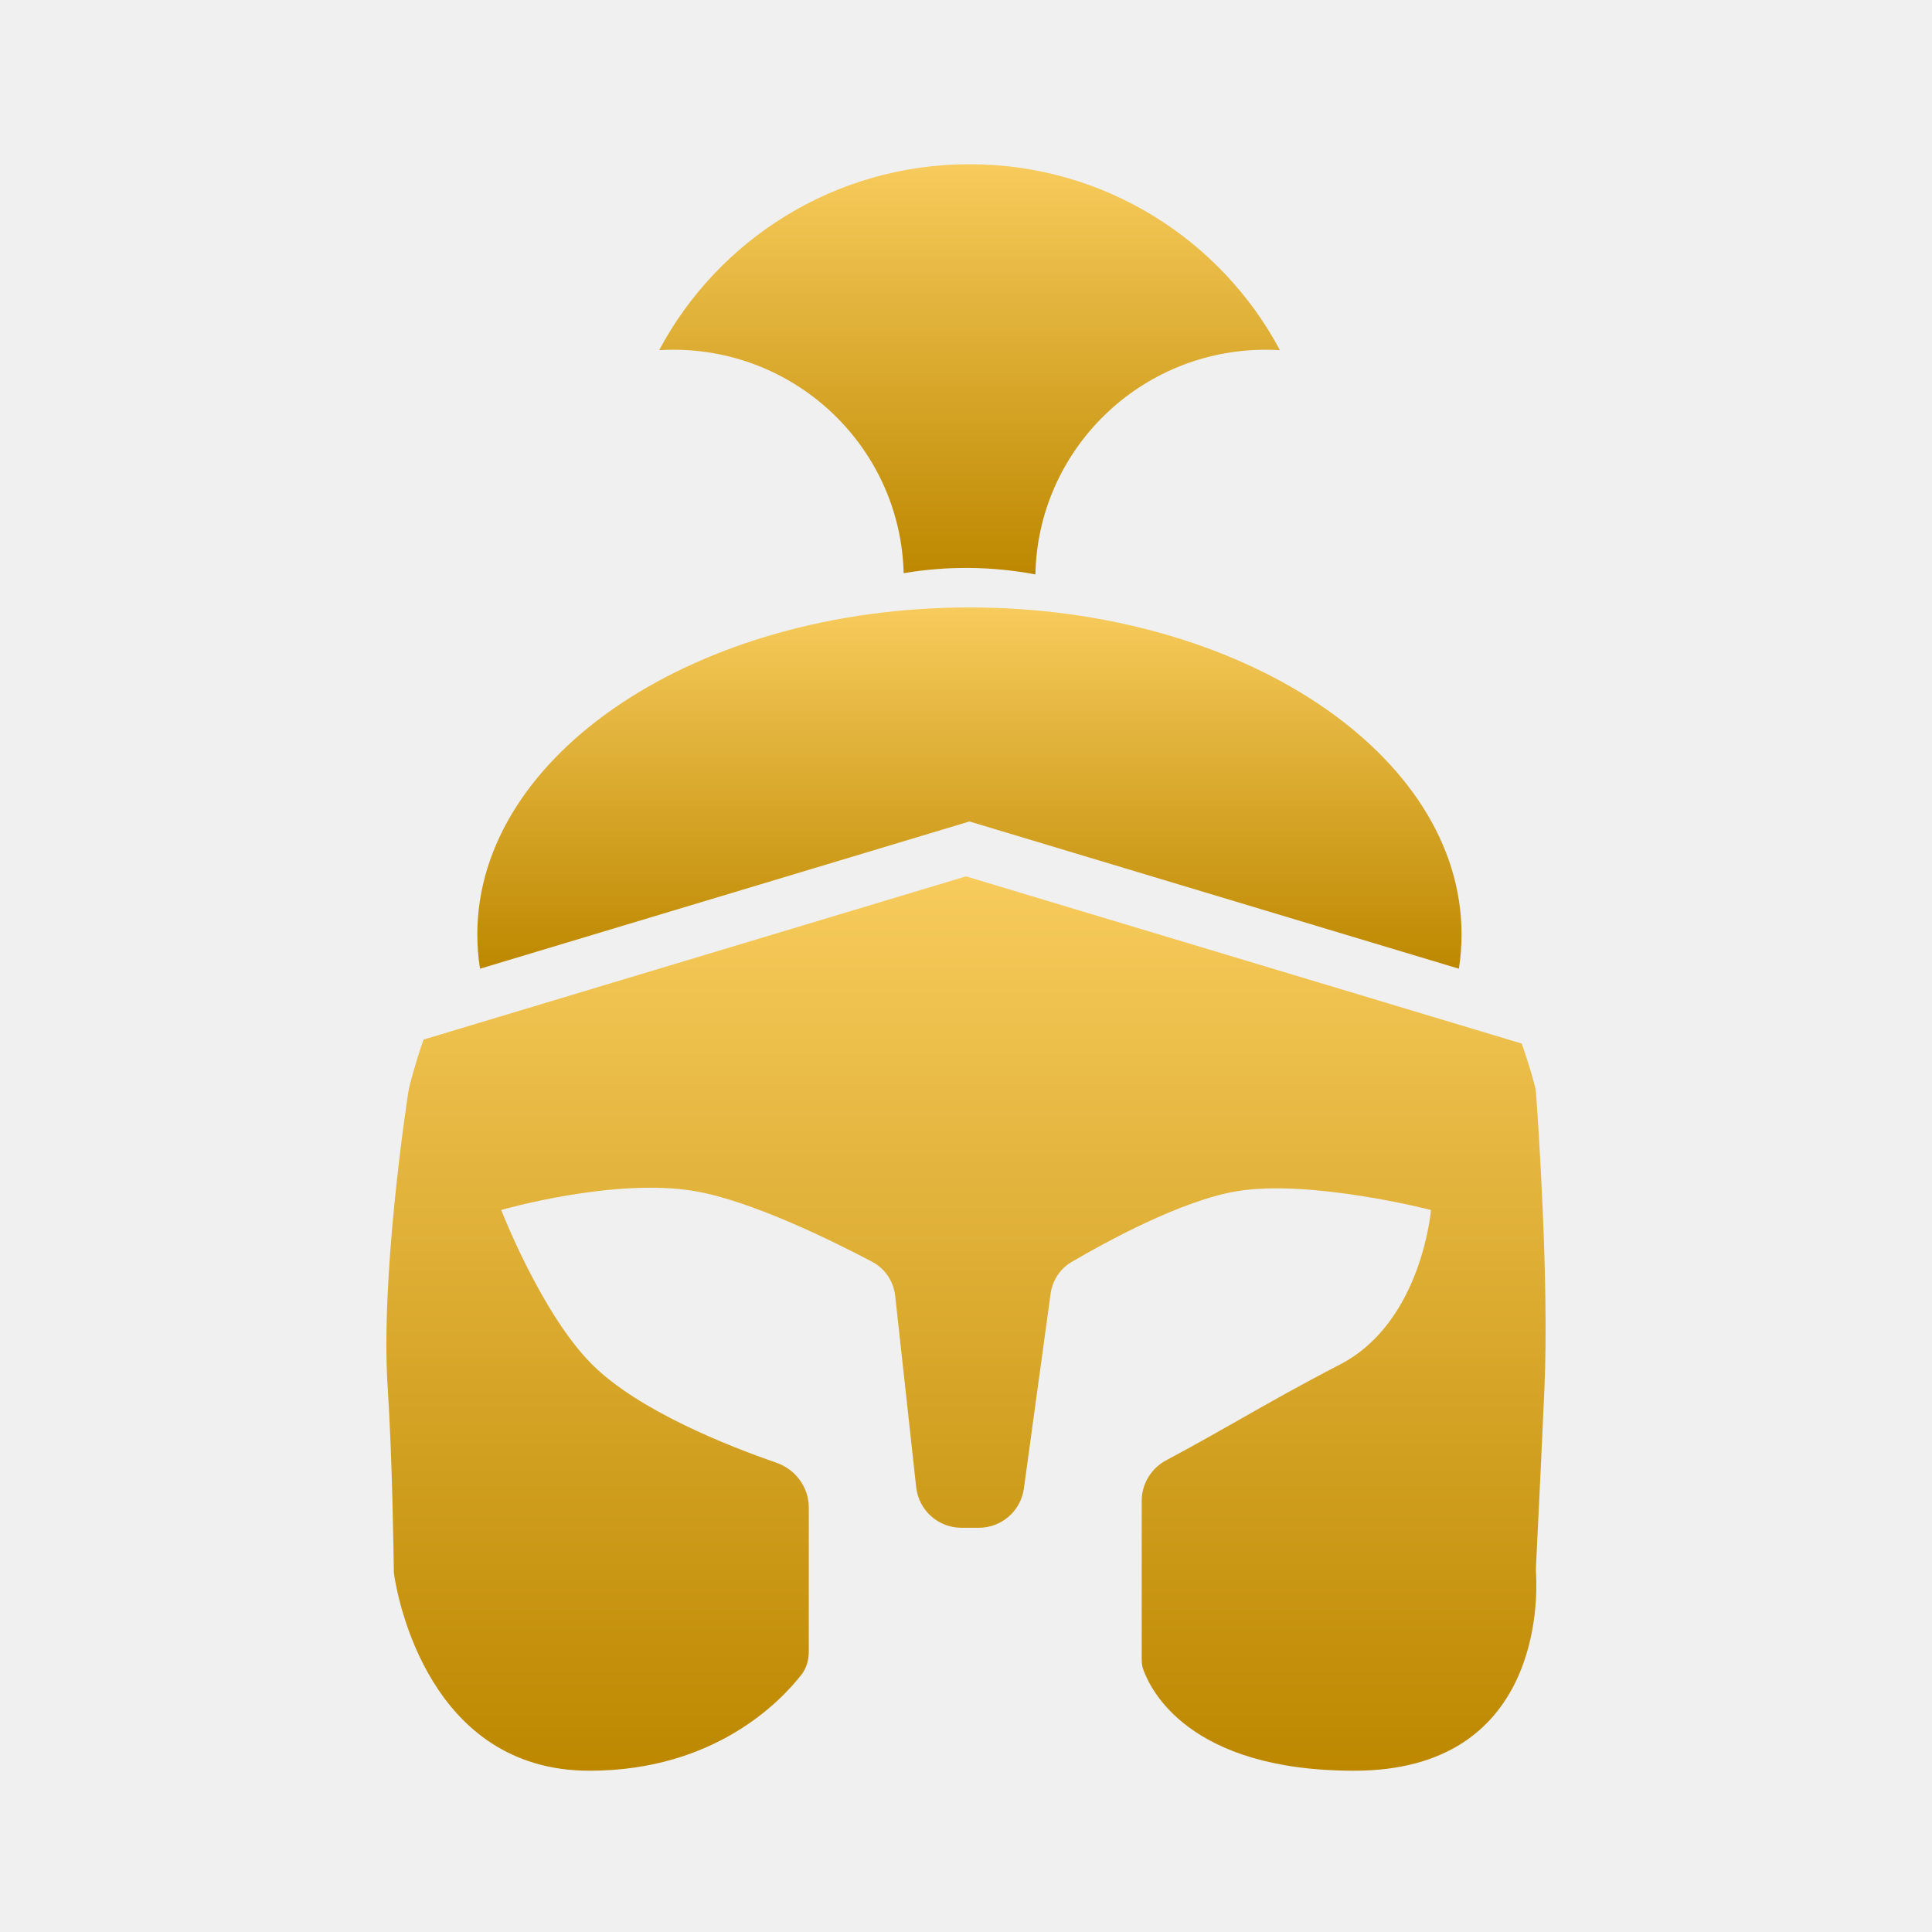
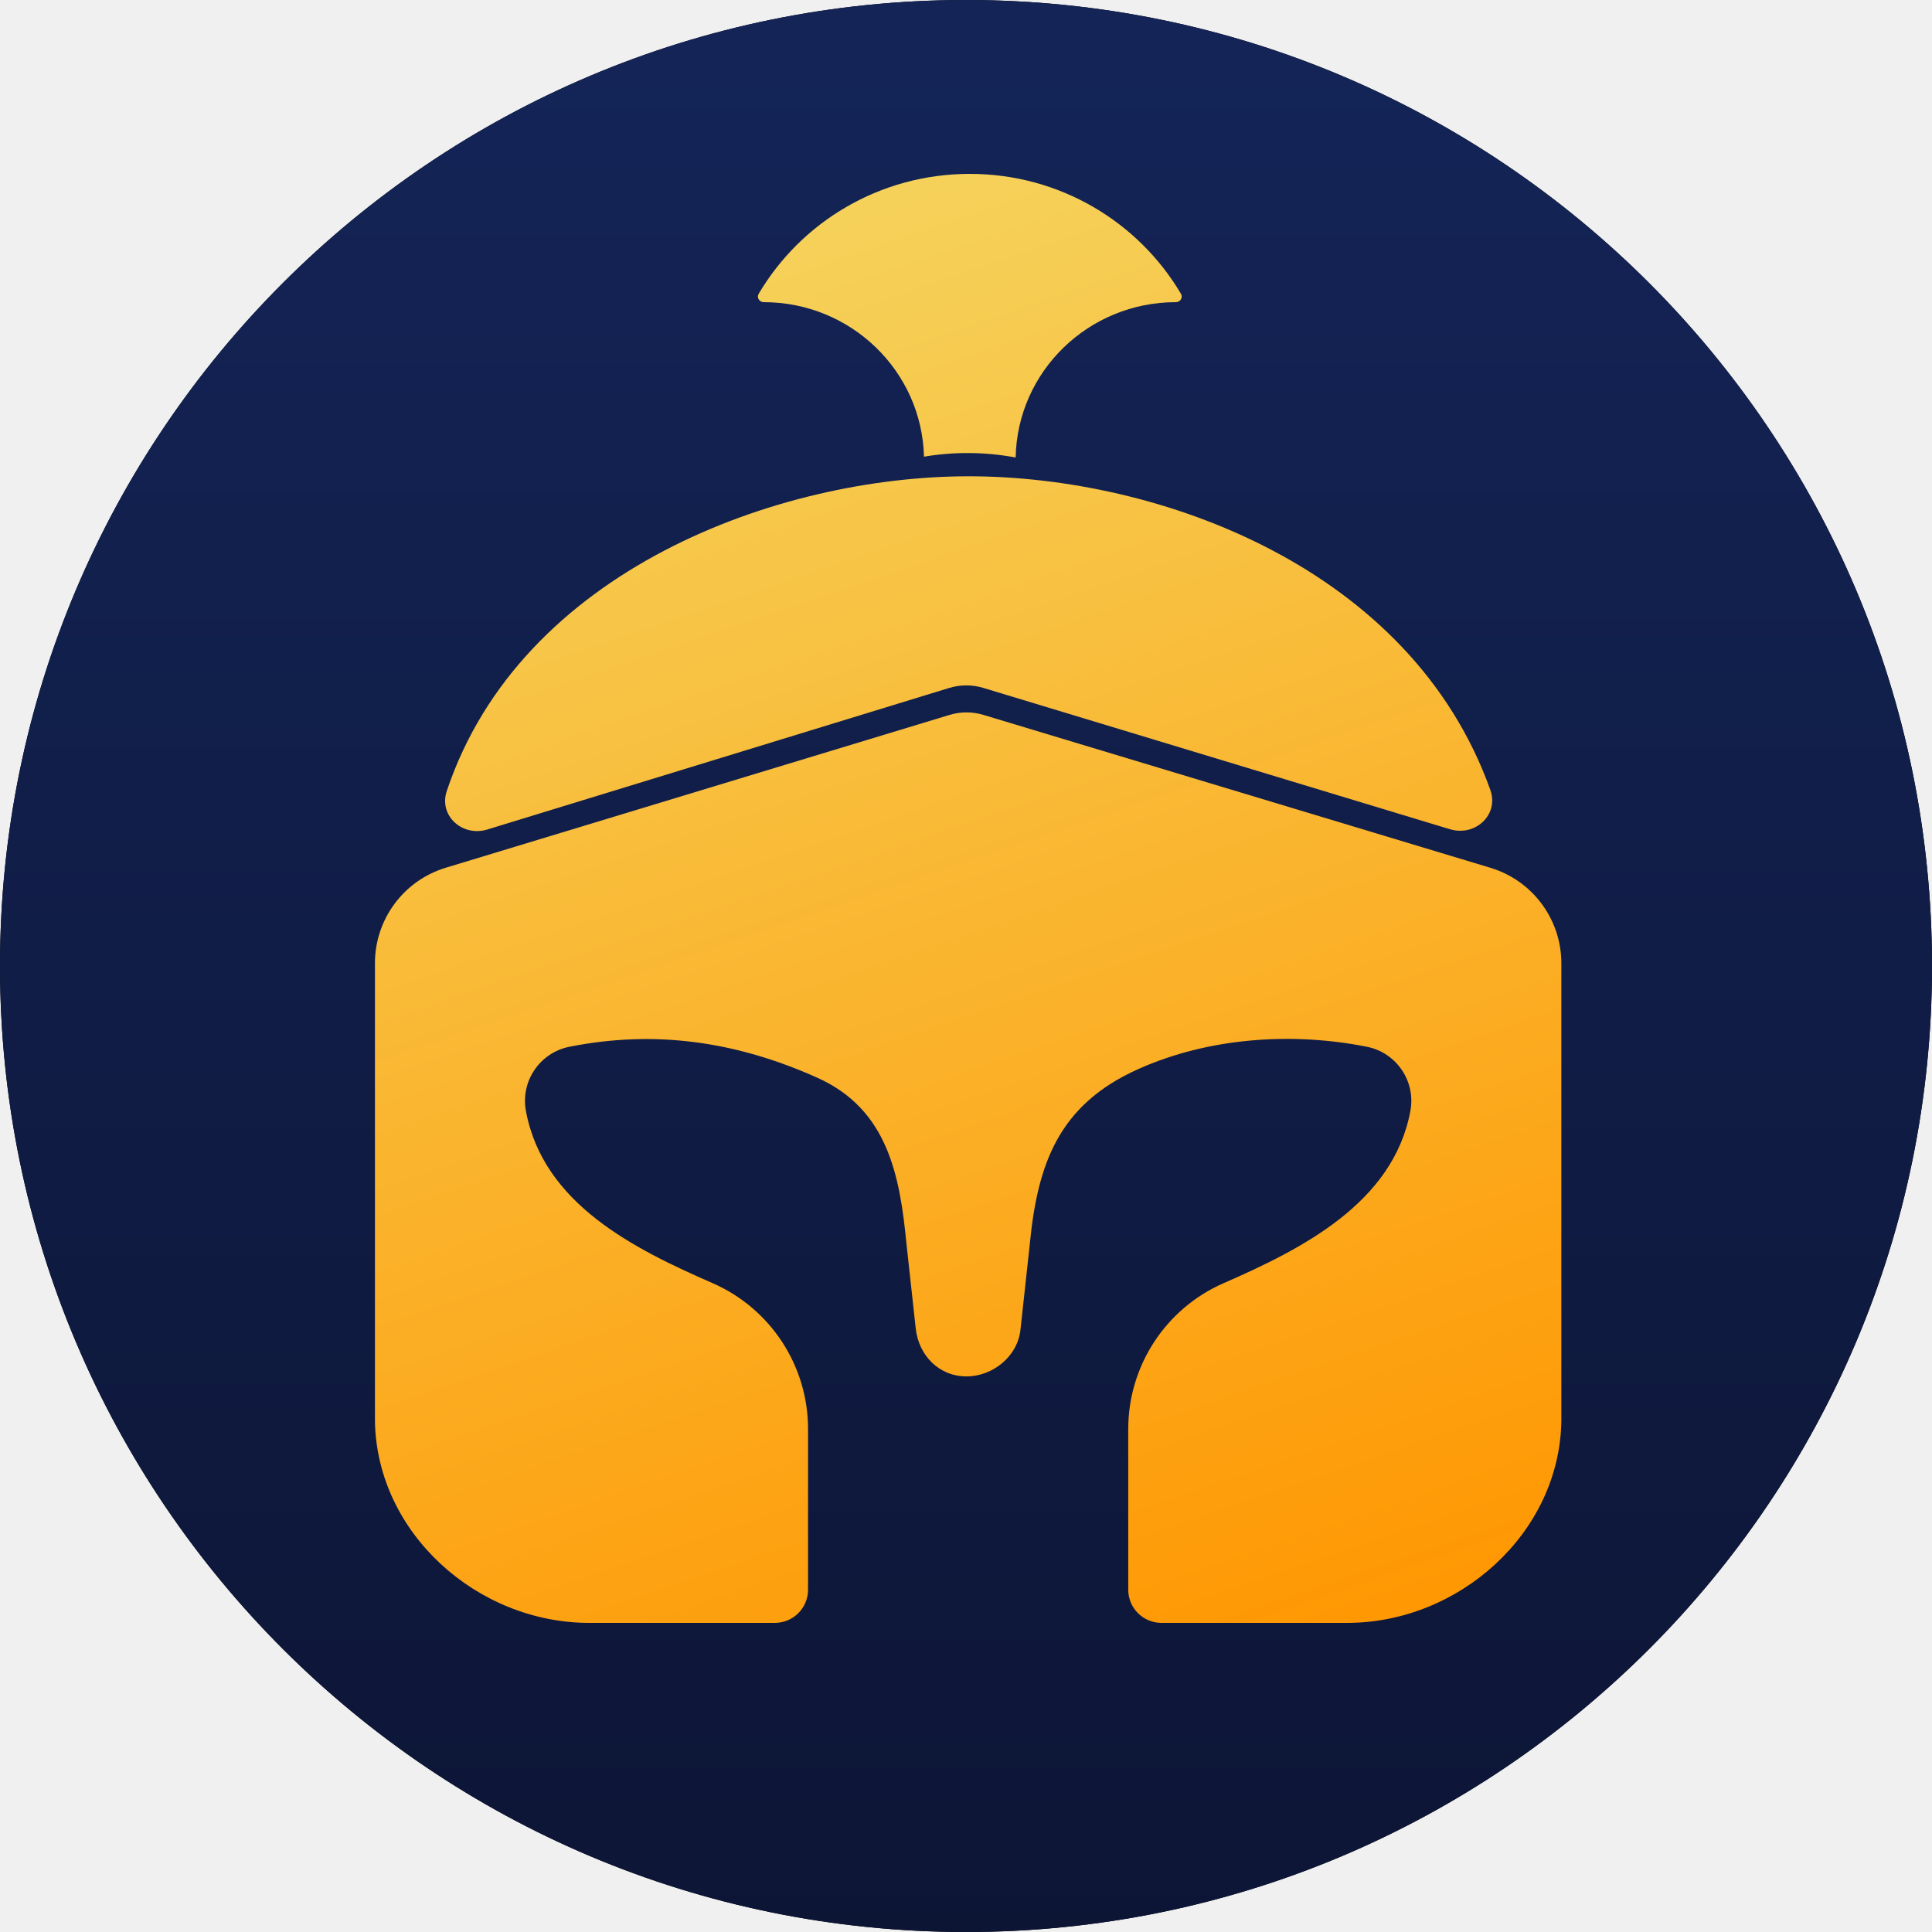
- <svg xmlns="http://www.w3.org/2000/svg" width="200" height="200" viewBox="0 0 200 200" fill="none">
-   <rect width="200" height="200" />
-   <mask id="path-1-inside-1_174_1291">
-     <path fill-rule="evenodd" clip-rule="evenodd" d="M132.499 36.25C132.012 36.22 131.522 36.205 131.028 36.205C118.014 36.205 107.435 46.576 107.185 59.464C102.728 58.626 98.109 58.562 93.546 59.336C93.229 46.508 82.677 36.205 69.705 36.205C69.212 36.205 68.722 36.22 68.235 36.25C74.334 24.8 86.435 17 100.367 17C114.299 17 126.4 24.8 132.499 36.25Z" />
-   </mask>
-   <path fill-rule="evenodd" clip-rule="evenodd" d="M132.499 36.25C132.012 36.22 131.522 36.205 131.028 36.205C118.014 36.205 107.435 46.576 107.185 59.464C102.728 58.626 98.109 58.562 93.546 59.336C93.229 46.508 82.677 36.205 69.705 36.205C69.212 36.205 68.722 36.22 68.235 36.25C74.334 24.8 86.435 17 100.367 17C114.299 17 126.4 24.8 132.499 36.25Z" fill="url(#paint0_linear_174_1291)" />
-   <path d="M132.499 36.25L132.428 37.424L134.525 37.551L133.537 35.697L132.499 36.25ZM107.185 59.464L106.968 60.62L108.334 60.877L108.361 59.487L107.185 59.464ZM93.546 59.336L92.37 59.365L92.403 60.722L93.743 60.495L93.546 59.336ZM68.235 36.25L67.197 35.697L66.209 37.551L68.306 37.424L68.235 36.25ZM131.028 37.382C131.498 37.382 131.965 37.396 132.428 37.424L132.57 35.075C132.06 35.045 131.546 35.029 131.028 35.029V37.382ZM108.361 59.487C108.598 47.244 118.651 37.382 131.028 37.382V35.029C117.377 35.029 106.271 45.909 106.009 59.441L108.361 59.487ZM93.743 60.495C98.166 59.746 102.644 59.807 106.968 60.62L107.403 58.308C102.811 57.444 98.052 57.379 93.349 58.176L93.743 60.495ZM69.705 37.382C82.042 37.382 92.069 47.179 92.37 59.365L94.722 59.307C94.389 45.836 83.311 35.029 69.705 35.029V37.382ZM68.306 37.424C68.769 37.396 69.236 37.382 69.705 37.382V35.029C69.188 35.029 68.674 35.045 68.164 35.075L68.306 37.424ZM100.367 15.823C85.985 15.823 73.493 23.876 67.197 35.697L69.274 36.803C75.175 25.723 86.884 18.177 100.367 18.177V15.823ZM133.537 35.697C127.241 23.876 114.749 15.823 100.367 15.823V18.177C113.85 18.177 125.559 25.723 131.46 36.803L133.537 35.697Z" mask="url(#path-1-inside-1_174_1291)" />
-   <path fill-rule="evenodd" clip-rule="evenodd" d="M43.845 107.617L100 90.721L157.531 108.031C158.318 110.274 158.749 111.873 158.911 112.512C158.968 112.738 158.994 112.924 159.011 113.157C159.198 115.734 160.368 132.523 159.883 143.617C159.591 150.29 159.101 160.248 159.003 162.222C158.992 162.457 158.997 162.674 159.011 162.909C159.171 165.597 159.488 183.306 140.171 183.306C123.065 183.306 119.072 174.903 118.335 172.778C118.225 172.46 118.19 172.124 118.19 171.787V155.362C118.19 153.604 119.174 151.995 120.725 151.168C123.703 149.579 126.08 148.227 128.457 146.874C131.471 145.16 134.484 143.445 138.724 141.248C147.202 136.853 148.131 125.257 148.131 125.257C148.131 125.257 135.665 122.042 128.034 123.314C122.3 124.27 114.464 128.566 110.925 130.642C109.728 131.344 108.945 132.565 108.756 133.939L105.993 154.087C105.673 156.417 103.683 158.153 101.331 158.153H99.522C97.121 158.153 95.106 156.347 94.844 153.961L92.672 134.166C92.507 132.663 91.632 131.331 90.294 130.624C86.391 128.561 77.911 124.345 71.981 123.314C63.615 121.86 51.885 125.257 51.885 125.257C51.885 125.257 56.06 136.035 61.292 141.248C66.098 146.037 75.372 149.694 80.359 151.415C82.342 152.1 83.725 153.946 83.725 156.044V170.98C83.725 171.84 83.494 172.682 82.966 173.36C80.813 176.124 73.973 183.306 61.021 183.306C44.418 183.306 41.161 165.398 40.805 163.051C40.779 162.88 40.769 162.715 40.767 162.542C40.746 160.832 40.609 150.921 40.133 143.617C39.385 132.147 42.036 114.555 42.285 112.94C42.298 112.851 42.312 112.781 42.332 112.694C42.445 112.209 42.9 110.344 43.845 107.617Z" fill="url(#paint1_linear_174_1291)" />
-   <path d="M43.845 107.617L43.675 107.053L43.388 107.14L43.289 107.424L43.845 107.617ZM100 90.721L100.169 90.158L100 90.107L99.83 90.158L100 90.721ZM157.531 108.031L158.086 107.836L157.987 107.554L157.701 107.467L157.531 108.031ZM158.911 112.512L159.481 112.367L159.481 112.367L158.911 112.512ZM159.011 113.157L159.598 113.114L159.598 113.114L159.011 113.157ZM159.883 143.617L159.295 143.591L159.295 143.591L159.883 143.617ZM159.003 162.222L158.416 162.193L158.416 162.193L159.003 162.222ZM159.011 162.909L158.424 162.944L158.424 162.944L159.011 162.909ZM118.335 172.778L118.891 172.585L118.891 172.585L118.335 172.778ZM120.725 151.168L120.448 150.649L120.448 150.649L120.725 151.168ZM128.457 146.874L128.748 147.386L128.748 147.386L128.457 146.874ZM138.724 141.248L138.994 141.77L138.994 141.77L138.724 141.248ZM148.131 125.257L148.717 125.304L148.757 124.811L148.278 124.688L148.131 125.257ZM128.034 123.314L128.131 123.894L128.131 123.894L128.034 123.314ZM110.925 130.642L110.627 130.135L110.627 130.135L110.925 130.642ZM108.756 133.939L109.339 134.019L109.339 134.019L108.756 133.939ZM105.993 154.087L106.576 154.167L106.576 154.167L105.993 154.087ZM94.844 153.961L94.259 154.025L94.259 154.025L94.844 153.961ZM92.672 134.166L92.087 134.23L92.087 134.23L92.672 134.166ZM90.294 130.624L90.02 131.144L90.02 131.144L90.294 130.624ZM71.981 123.314L71.88 123.894L71.88 123.894L71.981 123.314ZM51.885 125.257L51.721 124.692L51.104 124.871L51.336 125.47L51.885 125.257ZM61.292 141.248L60.877 141.665L60.877 141.665L61.292 141.248ZM80.359 151.415L80.166 151.971L80.166 151.971L80.359 151.415ZM82.966 173.36L82.502 172.999L82.502 172.999L82.966 173.36ZM40.805 163.051L40.224 163.139L40.224 163.139L40.805 163.051ZM40.767 162.542L41.355 162.535L41.355 162.535L40.767 162.542ZM40.133 143.617L40.719 143.579L40.719 143.579L40.133 143.617ZM42.285 112.94L42.866 113.029L42.866 113.029L42.285 112.94ZM42.332 112.694L41.759 112.561L41.759 112.561L42.332 112.694ZM44.014 108.18L100.169 91.284L99.83 90.158L43.675 107.053L44.014 108.18ZM99.83 91.284L157.362 108.594L157.701 107.467L100.169 90.158L99.83 91.284ZM159.481 112.367C159.316 111.714 158.88 110.098 158.086 107.836L156.976 108.226C157.756 110.449 158.182 112.031 158.34 112.656L159.481 112.367ZM159.598 113.114C159.579 112.855 159.548 112.634 159.481 112.367L158.34 112.656C158.387 112.842 158.409 112.994 158.424 113.199L159.598 113.114ZM160.471 143.643C160.958 132.509 159.785 115.686 159.598 113.114L158.424 113.199C158.612 115.782 159.779 132.537 159.295 143.591L160.471 143.643ZM159.591 162.251C159.688 160.277 160.179 150.318 160.471 143.643L159.295 143.591C159.003 150.262 158.513 160.218 158.416 162.193L159.591 162.251ZM159.598 162.874C159.585 162.652 159.58 162.457 159.591 162.251L158.416 162.193C158.403 162.456 158.409 162.696 158.424 162.944L159.598 162.874ZM140.171 183.894C145.093 183.894 148.808 182.765 151.602 180.994C154.394 179.222 156.228 176.833 157.424 174.372C159.806 169.472 159.68 164.25 159.598 162.874L158.424 162.944C158.502 164.256 158.614 169.232 156.366 173.858C155.247 176.16 153.547 178.367 150.972 180C148.397 181.633 144.908 182.718 140.171 182.718V183.894ZM117.779 172.97C118.177 174.117 119.42 176.86 122.767 179.313C126.115 181.768 131.519 183.894 140.171 183.894V182.718C131.717 182.718 126.571 180.643 123.462 178.364C120.352 176.085 119.23 173.563 118.891 172.585L117.779 172.97ZM117.602 171.787C117.602 172.162 117.64 172.569 117.779 172.97L118.891 172.585C118.81 172.351 118.778 172.087 118.778 171.787H117.602ZM117.602 155.362V171.787H118.778V155.362H117.602ZM120.448 150.649C118.71 151.576 117.602 153.383 117.602 155.362H118.778C118.778 153.826 119.639 152.414 121.002 151.687L120.448 150.649ZM128.166 146.363C125.789 147.715 123.418 149.064 120.448 150.649L121.002 151.687C123.988 150.094 126.371 148.738 128.748 147.386L128.166 146.363ZM138.453 140.726C134.203 142.929 131.181 144.648 128.166 146.363L128.748 147.386C131.761 145.672 134.766 143.962 138.994 141.77L138.453 140.726ZM148.131 125.257C147.545 125.21 147.545 125.21 147.545 125.21C147.545 125.21 147.545 125.21 147.545 125.21C147.545 125.21 147.545 125.21 147.545 125.211C147.545 125.212 147.544 125.213 147.544 125.215C147.544 125.22 147.543 125.227 147.542 125.237C147.541 125.257 147.538 125.287 147.533 125.328C147.525 125.409 147.512 125.531 147.491 125.689C147.451 126.004 147.383 126.463 147.276 127.028C147.061 128.159 146.687 129.713 146.056 131.398C144.788 134.782 142.508 138.624 138.453 140.726L138.994 141.77C143.417 139.478 145.841 135.325 147.157 131.811C147.818 130.048 148.207 128.428 148.431 127.248C148.544 126.657 148.615 126.175 148.658 125.839C148.68 125.671 148.694 125.54 148.704 125.449C148.708 125.404 148.712 125.368 148.714 125.344C148.715 125.332 148.716 125.323 148.716 125.316C148.717 125.313 148.717 125.31 148.717 125.308C148.717 125.307 148.717 125.306 148.717 125.306C148.717 125.305 148.717 125.305 148.717 125.305C148.717 125.304 148.717 125.304 148.131 125.257ZM128.131 123.894C131.846 123.275 136.79 123.746 140.852 124.39C142.873 124.71 144.659 125.07 145.938 125.349C146.578 125.489 147.091 125.609 147.443 125.694C147.619 125.736 147.755 125.769 147.847 125.792C147.893 125.804 147.927 125.812 147.95 125.818C147.962 125.821 147.971 125.823 147.976 125.825C147.979 125.825 147.981 125.826 147.982 125.826C147.983 125.827 147.984 125.827 147.984 125.827C147.984 125.827 147.984 125.827 147.984 125.827C147.984 125.827 147.984 125.827 148.131 125.257C148.278 124.688 148.278 124.688 148.278 124.688C148.278 124.688 148.277 124.687 148.277 124.687C148.277 124.687 148.276 124.687 148.275 124.687C148.273 124.686 148.271 124.686 148.268 124.685C148.261 124.683 148.252 124.681 148.24 124.678C148.215 124.672 148.179 124.662 148.132 124.651C148.037 124.627 147.898 124.593 147.718 124.55C147.359 124.463 146.838 124.342 146.19 124.2C144.893 123.917 143.085 123.552 141.036 123.228C136.958 122.581 131.853 122.081 127.938 122.734L128.131 123.894ZM111.222 131.149C112.983 130.117 115.81 128.534 118.905 127.091C122.01 125.644 125.344 124.359 128.131 123.894L127.938 122.734C124.99 123.225 121.54 124.566 118.408 126.025C115.267 127.488 112.406 129.091 110.627 130.135L111.222 131.149ZM109.339 134.019C109.504 132.815 110.189 131.756 111.222 131.149L110.627 130.135C109.268 130.932 108.385 132.315 108.174 133.859L109.339 134.019ZM106.576 154.167L109.339 134.019L108.174 133.859L105.41 154.007L106.576 154.167ZM101.331 158.741C103.977 158.741 106.216 156.788 106.576 154.167L105.41 154.007C105.131 156.046 103.389 157.565 101.331 157.565V158.741ZM99.522 158.741H101.331V157.565H99.522V158.741ZM94.259 154.025C94.554 156.709 96.821 158.741 99.522 158.741V157.565C97.421 157.565 95.658 155.984 95.429 153.896L94.259 154.025ZM92.087 134.23L94.259 154.025L95.429 153.896L93.257 134.102L92.087 134.23ZM90.02 131.144C91.178 131.756 91.943 132.913 92.087 134.23L93.257 134.102C93.071 132.412 92.085 130.905 90.569 130.104L90.02 131.144ZM71.88 123.894C77.704 124.906 86.103 129.074 90.02 131.144L90.569 130.104C86.678 128.047 78.118 123.784 72.082 122.734L71.88 123.894ZM51.885 125.257C52.048 125.822 52.048 125.822 52.048 125.822C52.048 125.822 52.048 125.822 52.048 125.822C52.048 125.822 52.049 125.822 52.05 125.822C52.051 125.821 52.053 125.821 52.055 125.82C52.06 125.819 52.069 125.816 52.079 125.813C52.101 125.807 52.133 125.798 52.176 125.786C52.262 125.762 52.39 125.727 52.557 125.682C52.889 125.593 53.376 125.468 53.986 125.321C55.206 125.028 56.92 124.651 58.893 124.32C62.853 123.656 67.798 123.184 71.88 123.894L72.082 122.734C67.798 121.99 62.694 122.49 58.698 123.16C56.693 123.497 54.951 123.879 53.711 124.177C53.09 124.326 52.594 124.455 52.253 124.546C52.082 124.591 51.95 124.628 51.86 124.653C51.815 124.665 51.781 124.675 51.758 124.682C51.746 124.685 51.737 124.688 51.731 124.689C51.728 124.69 51.725 124.691 51.724 124.691C51.723 124.692 51.722 124.692 51.722 124.692C51.721 124.692 51.721 124.692 51.721 124.692C51.721 124.692 51.721 124.692 51.885 125.257ZM61.707 140.831C59.161 138.294 56.844 134.367 55.151 131.032C54.309 129.371 53.628 127.872 53.158 126.789C52.924 126.247 52.742 125.81 52.619 125.508C52.557 125.358 52.511 125.241 52.479 125.162C52.464 125.123 52.452 125.093 52.444 125.073C52.44 125.064 52.437 125.056 52.436 125.051C52.435 125.049 52.434 125.047 52.434 125.046C52.433 125.046 52.433 125.045 52.433 125.045C52.433 125.045 52.433 125.045 52.433 125.045C52.433 125.045 52.433 125.045 51.885 125.257C51.336 125.47 51.336 125.47 51.336 125.47C51.336 125.47 51.336 125.47 51.336 125.47C51.336 125.471 51.337 125.472 51.337 125.472C51.337 125.474 51.338 125.476 51.339 125.479C51.342 125.484 51.345 125.492 51.349 125.503C51.357 125.524 51.37 125.556 51.386 125.597C51.419 125.679 51.467 125.799 51.529 125.953C51.655 126.261 51.84 126.706 52.079 127.257C52.556 128.357 53.246 129.878 54.102 131.564C55.805 134.921 58.191 138.989 60.877 141.665L61.707 140.831ZM80.55 150.859C78.07 150.003 74.529 148.667 71.016 146.953C67.493 145.235 64.041 143.157 61.707 140.831L60.877 141.665C63.349 144.128 66.938 146.273 70.5 148.011C74.072 149.753 77.661 151.106 80.166 151.971L80.55 150.859ZM84.314 156.044C84.314 153.682 82.758 151.621 80.55 150.859L80.166 151.971C81.925 152.578 83.137 154.21 83.137 156.044H84.314ZM84.314 170.98V156.044H83.137V170.98H84.314ZM83.43 173.722C84.054 172.92 84.314 171.943 84.314 170.98H83.137C83.137 171.737 82.933 172.444 82.502 172.999L83.43 173.722ZM61.021 183.894C74.22 183.894 81.213 176.567 83.43 173.722L82.502 172.999C80.412 175.681 73.726 182.718 61.021 182.718V183.894ZM40.224 163.139C40.406 164.342 41.324 169.497 44.319 174.367C47.328 179.258 52.46 183.894 61.021 183.894V182.718C52.979 182.718 48.181 178.4 45.321 173.75C42.448 169.079 41.56 164.107 41.387 162.963L40.224 163.139ZM40.178 162.549C40.181 162.742 40.193 162.935 40.224 163.139L41.387 162.963C41.366 162.825 41.357 162.688 41.355 162.535L40.178 162.549ZM39.545 143.655C40.021 150.942 40.158 160.838 40.178 162.549L41.355 162.535C41.334 160.826 41.197 150.9 40.719 143.579L39.545 143.655ZM41.703 112.85C41.456 114.454 38.793 132.11 39.545 143.655L40.719 143.579C39.976 132.184 42.616 114.657 42.866 113.029L41.703 112.85ZM41.759 112.561C41.735 112.664 41.719 112.748 41.703 112.85L42.866 113.029C42.878 112.954 42.888 112.899 42.905 112.827L41.759 112.561ZM43.289 107.424C42.336 110.174 41.876 112.059 41.759 112.561L42.905 112.827C43.014 112.358 43.464 110.514 44.401 107.809L43.289 107.424Z" />
-   <mask id="path-5-inside-2_174_1291">
-     <path fill-rule="evenodd" clip-rule="evenodd" d="M151.023 100.282C151.206 99.115 151.3 97.93 151.3 96.731C151.3 78.037 128.491 62.882 100.356 62.882C72.22 62.882 49.412 78.037 49.412 96.731C49.412 97.93 49.505 99.115 49.689 100.282L100.356 85.038L151.023 100.282Z" />
-   </mask>
-   <path fill-rule="evenodd" clip-rule="evenodd" d="M151.023 100.282C151.206 99.115 151.3 97.93 151.3 96.731C151.3 78.037 128.491 62.882 100.356 62.882C72.22 62.882 49.412 78.037 49.412 96.731C49.412 97.93 49.505 99.115 49.689 100.282L100.356 85.038L151.023 100.282Z" fill="url(#paint2_linear_174_1291)" />
-   <path d="M151.023 100.282L150.684 101.409L151.976 101.797L152.185 100.464L151.023 100.282ZM49.689 100.282L48.526 100.464L48.736 101.797L50.028 101.408L49.689 100.282ZM100.356 85.038L100.694 83.911L100.356 83.809L100.017 83.911L100.356 85.038ZM150.123 96.731C150.123 97.868 150.034 98.992 149.861 100.1L152.185 100.464C152.378 99.237 152.476 97.992 152.476 96.731H150.123ZM100.356 64.059C114.225 64.059 126.727 67.796 135.728 73.776C144.737 79.762 150.123 87.901 150.123 96.731H152.476C152.476 86.866 146.459 78.081 137.03 71.816C127.592 65.546 114.623 61.706 100.356 61.706V64.059ZM50.588 96.731C50.588 87.901 55.975 79.762 64.984 73.776C73.985 67.796 86.487 64.059 100.356 64.059V61.706C86.089 61.706 73.119 65.546 63.682 71.816C54.253 78.081 48.235 86.866 48.235 96.731H50.588ZM50.851 100.099C50.677 98.992 50.588 97.868 50.588 96.731H48.235C48.235 97.992 48.334 99.237 48.526 100.464L50.851 100.099ZM50.028 101.408L100.694 86.164L100.017 83.911L49.35 99.155L50.028 101.408ZM100.017 86.164L150.684 101.409L151.362 99.155L100.694 83.911L100.017 86.164Z" mask="url(#path-5-inside-2_174_1291)" />
+ <svg xmlns="http://www.w3.org/2000/svg" width="40" height="40" viewBox="0 0 40 40" fill="none">
+   <g clip-path="url(#clip0_1242_53309)">
+     <path d="M0 20C0 8.954 8.954 0 20 0V0C31.046 0 40 8.954 40 20V20C40 31.046 31.046 40 20 40V40C8.954 40 0 31.046 0 20V20Z" fill="black" />
+     <rect x="-4" y="-52" width="119" height="119" fill="url(#paint0_linear_1242_53309)" />
+     <path d="M24.451 6.084C24.496 6.161 24.436 6.256 24.346 6.256C22.535 6.256 21.062 7.69 21.028 9.472C20.407 9.356 19.765 9.348 19.13 9.455C19.086 7.681 17.617 6.256 15.811 6.256C15.722 6.256 15.662 6.161 15.707 6.084C16.584 4.598 18.213 3.6 20.079 3.6C21.944 3.6 23.574 4.598 24.451 6.084Z" fill="url(#paint1_linear_1242_53309)" />
+     <path d="M30.019 17.168C30.544 17.327 31.04 16.868 30.855 16.353C29.205 11.745 23.995 9.861 20.054 9.861C16.106 9.861 10.78 11.805 9.25 16.377C9.079 16.888 9.573 17.332 10.09 17.174L19.653 14.243C19.883 14.173 20.128 14.173 20.357 14.242L30.019 17.168Z" fill="url(#paint2_linear_1242_53309)" />
+     <path d="M9.228 17.966L19.661 14.801C19.889 14.732 20.132 14.732 20.36 14.801L30.858 17.967C31.729 18.23 32.326 19.033 32.326 19.943V29.429C32.285 31.744 30.206 33.6 27.891 33.6H24.047C23.667 33.6 23.359 33.293 23.359 32.913V29.587C23.359 28.277 24.134 27.092 25.333 26.567C26.941 25.864 28.843 24.913 29.2 23.004C29.316 22.388 28.914 21.794 28.3 21.672C26.746 21.363 25.023 21.482 23.567 22.134C21.913 22.873 21.481 24.104 21.321 25.756L21.127 27.536C21.067 28.08 20.557 28.497 20.01 28.497C19.444 28.497 19.02 28.066 18.959 27.503L18.768 25.756C18.631 24.341 18.382 22.966 16.919 22.312C15.251 21.565 13.573 21.317 11.789 21.672C11.175 21.794 10.773 22.388 10.889 23.004C11.249 24.93 13.136 25.859 14.755 26.567C15.955 27.092 16.73 28.277 16.73 29.587V32.912C16.73 33.292 16.422 33.6 16.042 33.6H12.198C9.883 33.6 7.804 31.744 7.763 29.429V19.941C7.763 19.032 8.358 18.23 9.228 17.966Z" fill="url(#paint3_linear_1242_53309)" />
+   </g>
  <defs>
-     <linearGradient id="paint0_linear_174_1291" x1="100.367" y1="17" x2="100.367" y2="59.464" gradientUnits="userSpaceOnUse">
-       <stop stop-color="#F7CB5C" />
-       <stop offset="1" stop-color="#BD8800" />
+     <linearGradient id="paint0_linear_1242_53309" x1="55.5" y1="-52" x2="55.5" y2="67" gradientUnits="userSpaceOnUse">
+       <stop stop-color="#1D3884" />
+       <stop offset="1" stop-color="#080B1E" />
    </linearGradient>
-     <linearGradient id="paint1_linear_174_1291" x1="100" y1="90.721" x2="100" y2="183.306" gradientUnits="userSpaceOnUse">
-       <stop stop-color="#F7CB5C" />
-       <stop offset="1" stop-color="#BD8800" />
+     <linearGradient id="paint1_linear_1242_53309" x1="19.804" y1="1.98" x2="30.575" y2="33.742" gradientUnits="userSpaceOnUse">
+       <stop stop-color="#F5D45E" />
+       <stop offset="1" stop-color="#FF9600" />
    </linearGradient>
-     <linearGradient id="paint2_linear_174_1291" x1="100.356" y1="62.882" x2="100.356" y2="100.282" gradientUnits="userSpaceOnUse">
-       <stop stop-color="#F7CB5C" />
-       <stop offset="1" stop-color="#BD8800" />
+     <linearGradient id="paint2_linear_1242_53309" x1="19.804" y1="1.98" x2="30.575" y2="33.742" gradientUnits="userSpaceOnUse">
+       <stop stop-color="#F5D45E" />
+       <stop offset="1" stop-color="#FF9600" />
    </linearGradient>
+     <linearGradient id="paint3_linear_1242_53309" x1="19.804" y1="1.98" x2="30.575" y2="33.742" gradientUnits="userSpaceOnUse">
+       <stop stop-color="#F5D45E" />
+       <stop offset="1" stop-color="#FF9600" />
+     </linearGradient>
+     <clipPath id="clip0_1242_53309">
+       <path d="M0 20C0 8.954 8.954 0 20 0V0C31.046 0 40 8.954 40 20V20C40 31.046 31.046 40 20 40V40C8.954 40 0 31.046 0 20V20Z" fill="white" />
+     </clipPath>
  </defs>
</svg>
